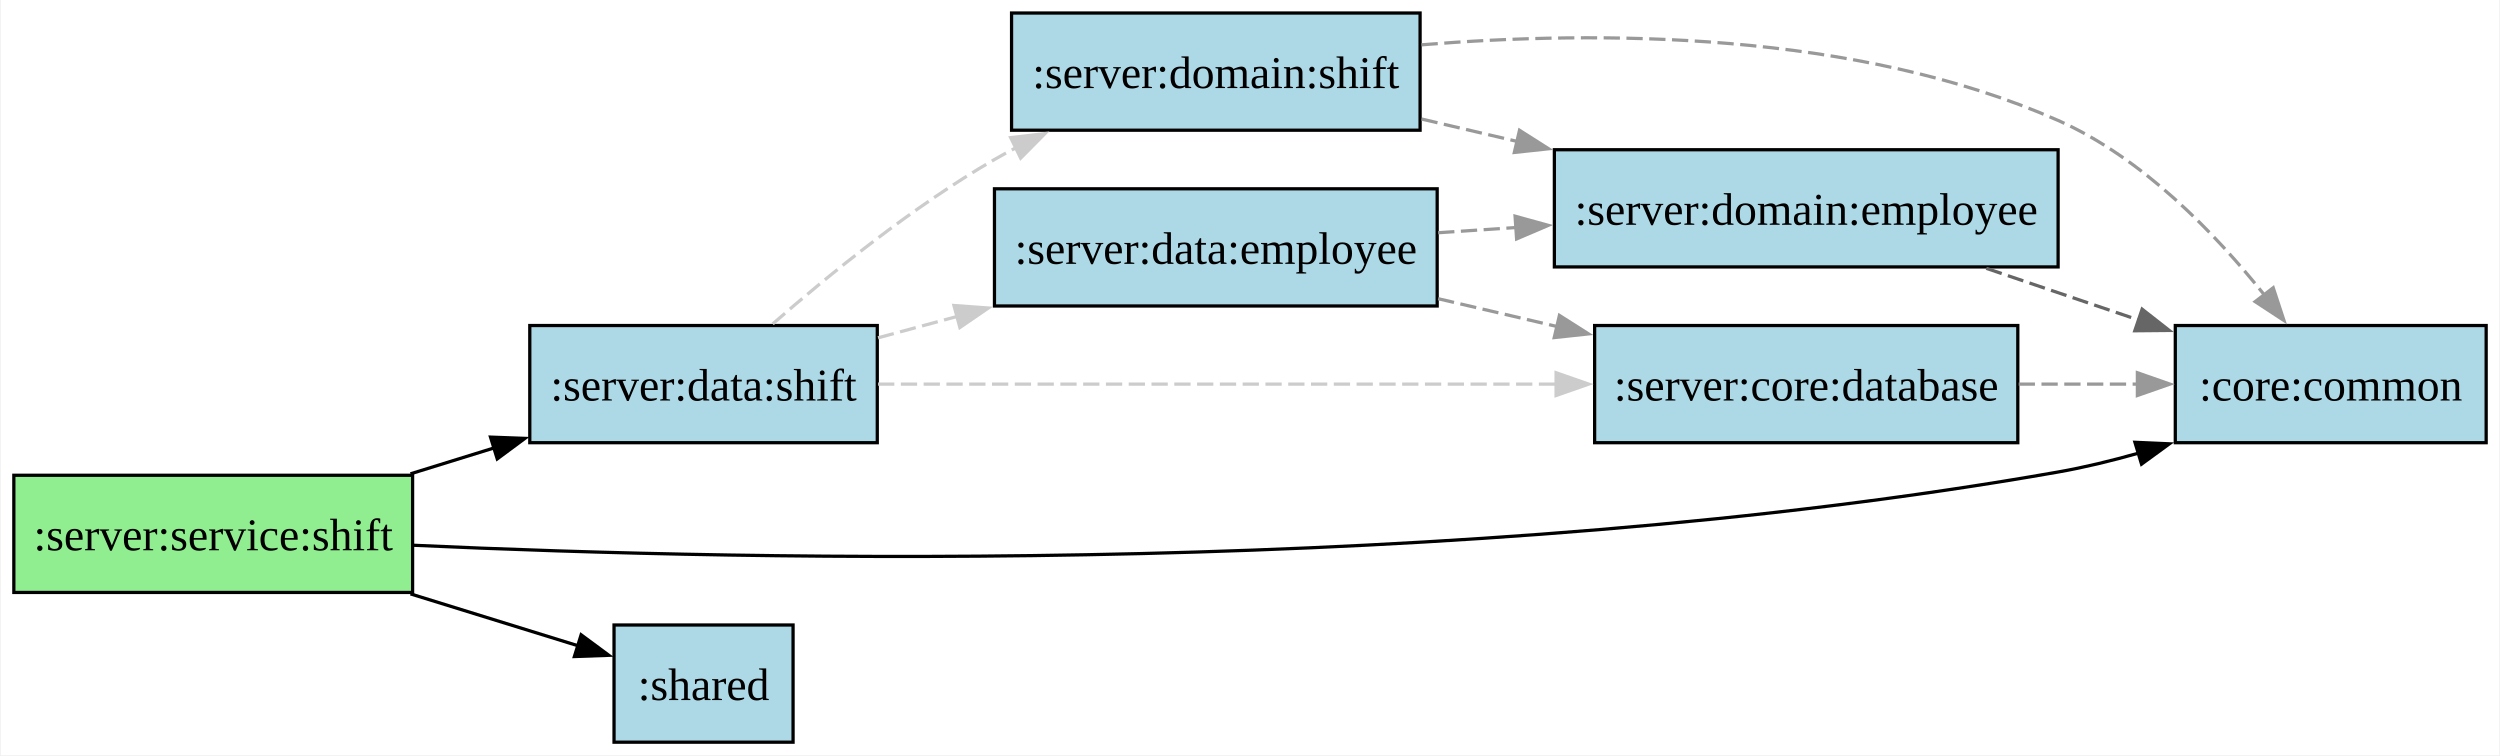
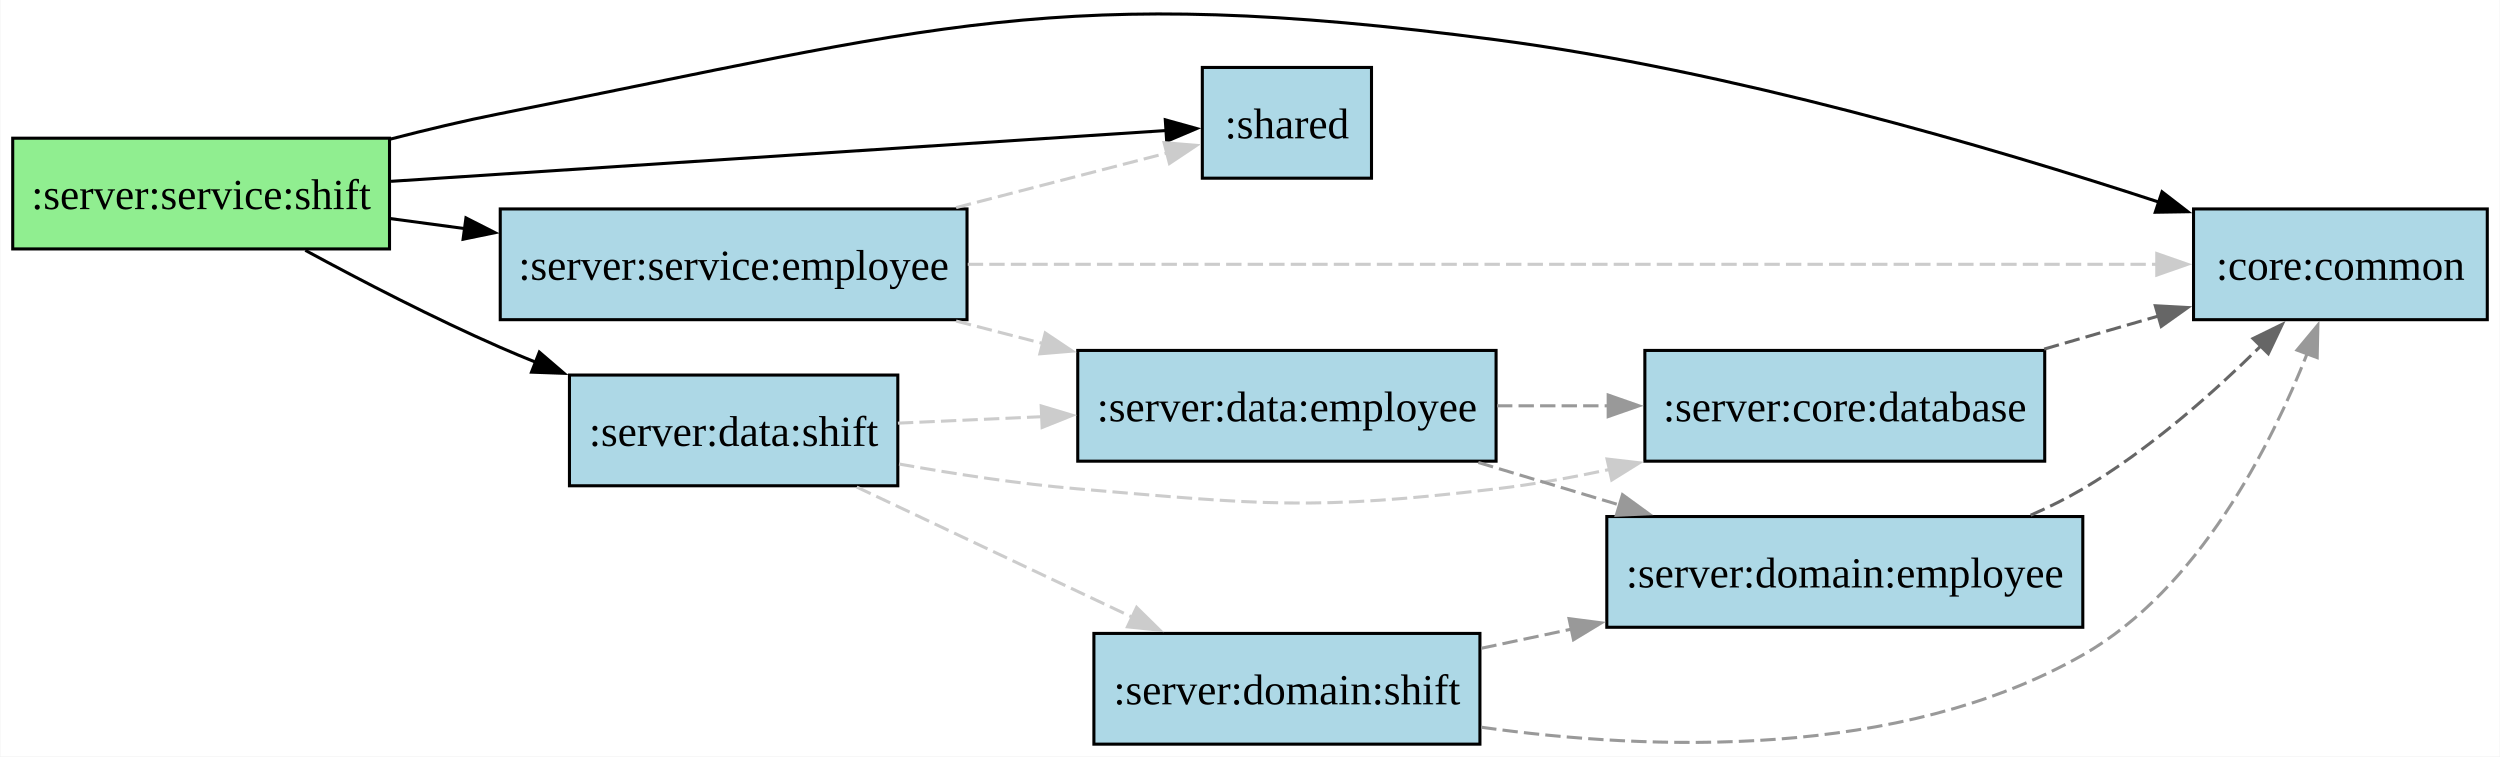
- <svg xmlns="http://www.w3.org/2000/svg" width="1024" height="232pt" viewBox="0 0 767.5 232">
+ <svg xmlns="http://www.w3.org/2000/svg" width="1084" height="328" viewBox="0 0 812.5 245.93">
  <g class="graph">
-     <path fill="#fff" d="M0 232V0h767.5v232z" />
+     <path fill="#fff" d="M0 245.93V0h812.5v245.93z" />
    <g class="node">
-       <path fill="#90ee90" stroke="#000" d="M126.5 146H4v36h122.5z" />
-       <text x="61.25" y="-58.95" font-family="Times New Roman,serif" font-size="14" text-anchor="middle" transform="translate(4 228)">:server:service:shift</text>
+       <path fill="#90ee90" stroke="#000" d="M126.5 44.93H4v36h122.5z" />
+       <text x="61.25" y="-173.95" font-family="Times New Roman,serif" font-size="14" text-anchor="middle" transform="translate(4 241.93)">:server:service:shift</text>
    </g>
    <g class="node">
-       <path fill="#add8e6" stroke="#000" d="M269.25 100H162.5v36h106.75z" />
-       <text x="211.88" y="-104.95" font-family="Times New Roman,serif" font-size="14" text-anchor="middle" transform="translate(4 228)">:server:data:shift</text>
+       <path fill="#add8e6" stroke="#000" d="M314.25 67.93H162.5v36h151.75z" />
+       <text x="234.38" y="-150.95" font-family="Times New Roman,serif" font-size="14" text-anchor="middle" transform="translate(4 241.93)">:server:service:employee</text>
    </g>
    <g stroke="#000" class="edge">
-       <path fill="none" d="M125.85 145.56c8.51-2.64 17.3-5.36 25.88-8.02" />
-       <path d="m150.43 134.28 10.58.39-8.51 6.3z" />
+       <path fill="none" d="M126.58 71.04c7.94 1.07 16.2 2.18 24.46 3.29" />
+       <path d="m151.35 70.84 9.44 4.8-10.37 2.13z" />
    </g>
    <g class="node">
-       <path fill="#add8e6" stroke="#000" d="M763.5 100H668v36h95.5z" />
-       <text x="711.75" y="-104.95" font-family="Times New Roman,serif" font-size="14" text-anchor="middle" transform="translate(4 228)">:core:common</text>
+       <path fill="#add8e6" stroke="#000" d="M291.75 121.93H185v36h106.75z" />
+       <text x="234.38" y="-96.95" font-family="Times New Roman,serif" font-size="14" text-anchor="middle" transform="translate(4 241.93)">:server:data:shift</text>
    </g>
    <g stroke="#000" class="edge">
-       <path fill="none" d="M126.7 167.5c104.11 4.8 323.59 9.53 505.3-22.5 8.08-1.42 16.46-3.46 24.64-5.78" />
-       <path d="m655.6 135.87 10.59.47-8.56 6.24z" />
+       <path fill="none" d="M99.13 81.39c18.35 9.96 41.81 22.1 63.37 31.54a424 424 0 0 0 11.62 4.87" />
+       <path d="m175.21 114.47 8.04 6.9-10.59-.38z" />
    </g>
    <g class="node">
-       <path fill="#add8e6" stroke="#000" d="M243.38 192h-55v36h55z" />
-       <text x="211.88" y="-12.95" font-family="Times New Roman,serif" font-size="14" text-anchor="middle" transform="translate(4 228)">:shared</text>
+       <path fill="#add8e6" stroke="#000" d="M808.5 67.93H713v36h95.5z" />
+       <text x="756.75" y="-150.95" font-family="Times New Roman,serif" font-size="14" text-anchor="middle" transform="translate(4 241.93)">:core:common</text>
    </g>
    <g stroke="#000" class="edge">
-       <path fill="none" d="M125.85 182.44c17.41 5.4 35.95 11.13 51.58 15.97" />
-       <path d="m178.27 195.01 8.52 6.3-10.59.38z" />
+       <path fill="none" d="M126.8 45.22c11.77-3.05 24.07-5.99 35.7-8.29 141.54-28.03 180.69-42.76 323.75-24 75.9 9.96 160.7 34.82 215.46 52.77" />
+       <path d="m702.76 62.36 8.39 6.47-10.59.17z" />
    </g>
    <g class="node">
-       <path fill="#add8e6" stroke="#000" d="M436 4H310.5v36H436z" />
-       <text x="369.25" y="-200.95" font-family="Times New Roman,serif" font-size="14" text-anchor="middle" transform="translate(4 228)">:server:domain:shift</text>
+       <path fill="#add8e6" stroke="#000" d="M445.75 21.93h-55v36h55z" />
+       <text x="414.25" y="-196.95" font-family="Times New Roman,serif" font-size="14" text-anchor="middle" transform="translate(4 241.93)">:shared</text>
+     </g>
+     <g stroke="#000" class="edge">
+       <path fill="none" d="M126.99 58.95C199.46 54.2 318.44 46.4 379.1 42.43" />
+       <path d="m378.71 38.95 10.2 2.84-9.75 4.14z" />
+     </g>
+     <g class="node">
+       <path fill="#add8e6" stroke="#000" d="M486.25 113.93h-136v36h136z" />
+       <text x="414.25" y="-104.95" font-family="Times New Roman,serif" font-size="14" text-anchor="middle" transform="translate(4 241.93)">:server:data:employee</text>
    </g>
    <g stroke="#ccc" class="edge">
-       <path fill="none" stroke-dasharray="5,2" d="M237.12 99.51c17.19-15.03 43-36.02 68.13-50.51 2.16-1.25 4.39-2.46 6.67-3.65" />
-       <path fill="#ccc" d="m310.23 42.28 10.53-1.23-7.46 7.53z" />
+       <path fill="none" stroke-dasharray="5,2" d="M310.7 104.37c9.31 2.41 18.88 4.89 28.3 7.32" />
+       <path fill="#ccc" d="m339.68 108.25 8.81 5.9-10.56.88z" />
+     </g>
+     <g stroke="#ccc" class="edge">
+       <path fill="none" stroke-dasharray="5,2" d="M314.49 85.93h386.7" />
+       <path fill="#ccc" d="m701.05 82.43 10 3.5-10 3.5z" />
+     </g>
+     <g stroke="#ccc" class="edge">
+       <path fill="none" stroke-dasharray="5,2" d="M310.7 67.49c23.43-6.06 48.56-12.56 68.53-17.73" />
+       <path fill="#ccc" d="m378.31 46.38 10.56.89-8.81 5.89z" />
    </g>
    <g class="node">
-       <path fill="#add8e6" stroke="#000" d="M441.25 58h-136v36h136z" />
-       <text x="369.25" y="-146.95" font-family="Times New Roman,serif" font-size="14" text-anchor="middle" transform="translate(4 228)">:server:data:employee</text>
+       <path fill="#add8e6" stroke="#000" d="M481 205.93H355.5v36H481z" />
+       <text x="414.25" y="-12.95" font-family="Times New Roman,serif" font-size="14" text-anchor="middle" transform="translate(4 241.93)">:server:domain:shift</text>
+     </g>
+     <g class="node">
+       <path fill="#add8e6" stroke="#000" d="M677 167.93H522.25v36H677z" />
+       <text x="595.62" y="-50.95" font-family="Times New Roman,serif" font-size="14" text-anchor="middle" transform="translate(4 241.93)">:server:domain:employee</text>
+     </g>
+     <g stroke="#999" class="edge">
+       <path fill="none" stroke-dasharray="5,2" d="M481.48 210.75c9.49-2.01 19.42-4.12 29.33-6.22" />
+       <path fill="#999" d="m509.97 201.13 10.51 1.36-9.06 5.49z" />
+     </g>
+     <g stroke="#999" class="edge">
+       <path fill="none" stroke-dasharray="5,2" d="M481.4 236.42c55.1 7.72 135.87 10.55 195.6-23.49 37.67-21.47 61.13-67.91 73.07-98.29" />
+       <path fill="#999" d="m746.64 113.82 6.78-8.15-.22 10.6z" />
+     </g>
+     <g stroke="#666" class="edge">
+       <path fill="none" stroke-dasharray="5,2" d="M660.03 167.5c5.88-2.58 11.64-5.43 16.97-8.57 21.46-12.61 42.45-31.23 57.93-46.5" />
+       <path fill="#666" d="m732.34 110.07 9.52-4.65-4.55 9.57z" />
    </g>
    <g stroke="#ccc" class="edge">
-       <path fill="none" stroke-dasharray="5,2" d="M269.48 103.78c7.89-2.13 16.18-4.37 24.47-6.61" />
-       <path fill="#ccc" d="m292.8 93.85 10.57.77-8.74 5.99z" />
+       <path fill="none" stroke-dasharray="5,2" d="M278.41 158.36c26.41 12.48 61.51 29.05 89.81 42.41" />
+       <path fill="#ccc" d="m369.39 197.46 7.55 7.43-10.54-1.1z" />
+     </g>
+     <g stroke="#ccc" class="edge">
+       <path fill="none" stroke-dasharray="5,2" d="M291.78 137.57c14.68-.66 30.96-1.39 46.81-2.1" />
+       <path fill="#ccc" d="m338.36 131.97 10.15 3.05-9.84 3.95z" />
    </g>
    <g class="node">
-       <path fill="#add8e6" stroke="#000" d="M619.62 100h-130v36h130z" />
-       <text x="550.62" y="-104.95" font-family="Times New Roman,serif" font-size="14" text-anchor="middle" transform="translate(4 228)">:server:core:database</text>
+       <path fill="#add8e6" stroke="#000" d="M664.62 113.93h-130v36h130z" />
+       <text x="595.62" y="-104.95" font-family="Times New Roman,serif" font-size="14" text-anchor="middle" transform="translate(4 241.93)">:server:core:database</text>
    </g>
    <g stroke="#ccc" class="edge">
-       <path fill="none" stroke-dasharray="5,2" d="M269.49 118h208.66" />
-       <path fill="#ccc" d="m477.78 114.5 10 3.5-10 3.5z" />
-     </g>
-     <g class="node">
-       <path fill="#add8e6" stroke="#000" d="M632 46H477.25v36H632z" />
-       <text x="550.62" y="-158.95" font-family="Times New Roman,serif" font-size="14" text-anchor="middle" transform="translate(4 228)">:server:domain:employee</text>
+       <path fill="none" stroke-dasharray="5,2" d="M292.15 150.85c18.31 3.29 39.03 6.46 58.1 8.08 60.23 5.12 75.98 7.11 136 0 12.05-1.43 24.68-3.69 36.94-6.31" />
+       <path fill="#ccc" d="m522.32 149.23 10.53 1.23-9 5.6z" />
    </g>
    <g stroke="#999" class="edge">
-       <path fill="none" stroke-dasharray="5,2" d="M436.48 36.57c9.49 2.22 19.42 4.55 29.33 6.87" />
-       <path fill="#999" d="m466.54 40.02 8.94 5.68-10.53 1.13z" />
+       <path fill="none" stroke-dasharray="5,2" d="M480.48 150.36c14.78 4.45 30.71 9.25 45.95 13.83" />
+       <path fill="#999" d="m527.35 160.82 8.57 6.23-10.59.47z" />
    </g>
    <g stroke="#999" class="edge">
-       <path fill="none" stroke-dasharray="5,2" d="M436.45 13.77C490.51 9.32 569.69 9.44 632 37c25.95 11.48 48.44 34.92 63.4 53.65" />
-       <path fill="#999" d="m698.08 88.39 3.31 10.07-8.86-5.8z" />
-     </g>
-     <g stroke="#999" class="edge">
-       <path fill="none" stroke-dasharray="5,2" d="M441.55 71.5c7.84-.53 15.92-1.07 23.99-1.61" />
-       <path fill="#999" d="m465.18 66.41 10.21 2.82-9.74 4.16z" />
-     </g>
-     <g stroke="#999" class="edge">
-       <path fill="none" stroke-dasharray="5,2" d="M441.55 91.76c11.95 2.8 24.47 5.73 36.63 8.57" />
-       <path fill="#999" d="m478.8 96.89 8.94 5.68-10.53 1.13z" />
+       <path fill="none" stroke-dasharray="5,2" d="M486.55 131.93h36.25" />
+       <path fill="#999" d="m522.7 128.43 10 3.5-10 3.5z" />
    </g>
    <g stroke="#666" class="edge">
-       <path fill="none" stroke-dasharray="5,2" d="M609.94 82.43c15.07 5.12 31.49 10.69 46.76 15.87" />
-       <path fill="#666" d="m657.81 94.98 8.34 6.53-10.59.1z" />
-     </g>
-     <g stroke="#999" class="edge">
-       <path fill="none" stroke-dasharray="5,2" d="M619.89 118h36.76" />
-       <path fill="#999" d="m656.35 114.5 10 3.5-10 3.5z" />
+       <path fill="none" stroke-dasharray="5,2" d="M664.43 113.49c12.31-3.56 25.15-7.28 37.27-10.78" />
+       <path fill="#666" d="m700.56 99.4 10.58.58-8.64 6.14z" />
    </g>
  </g>
</svg>
